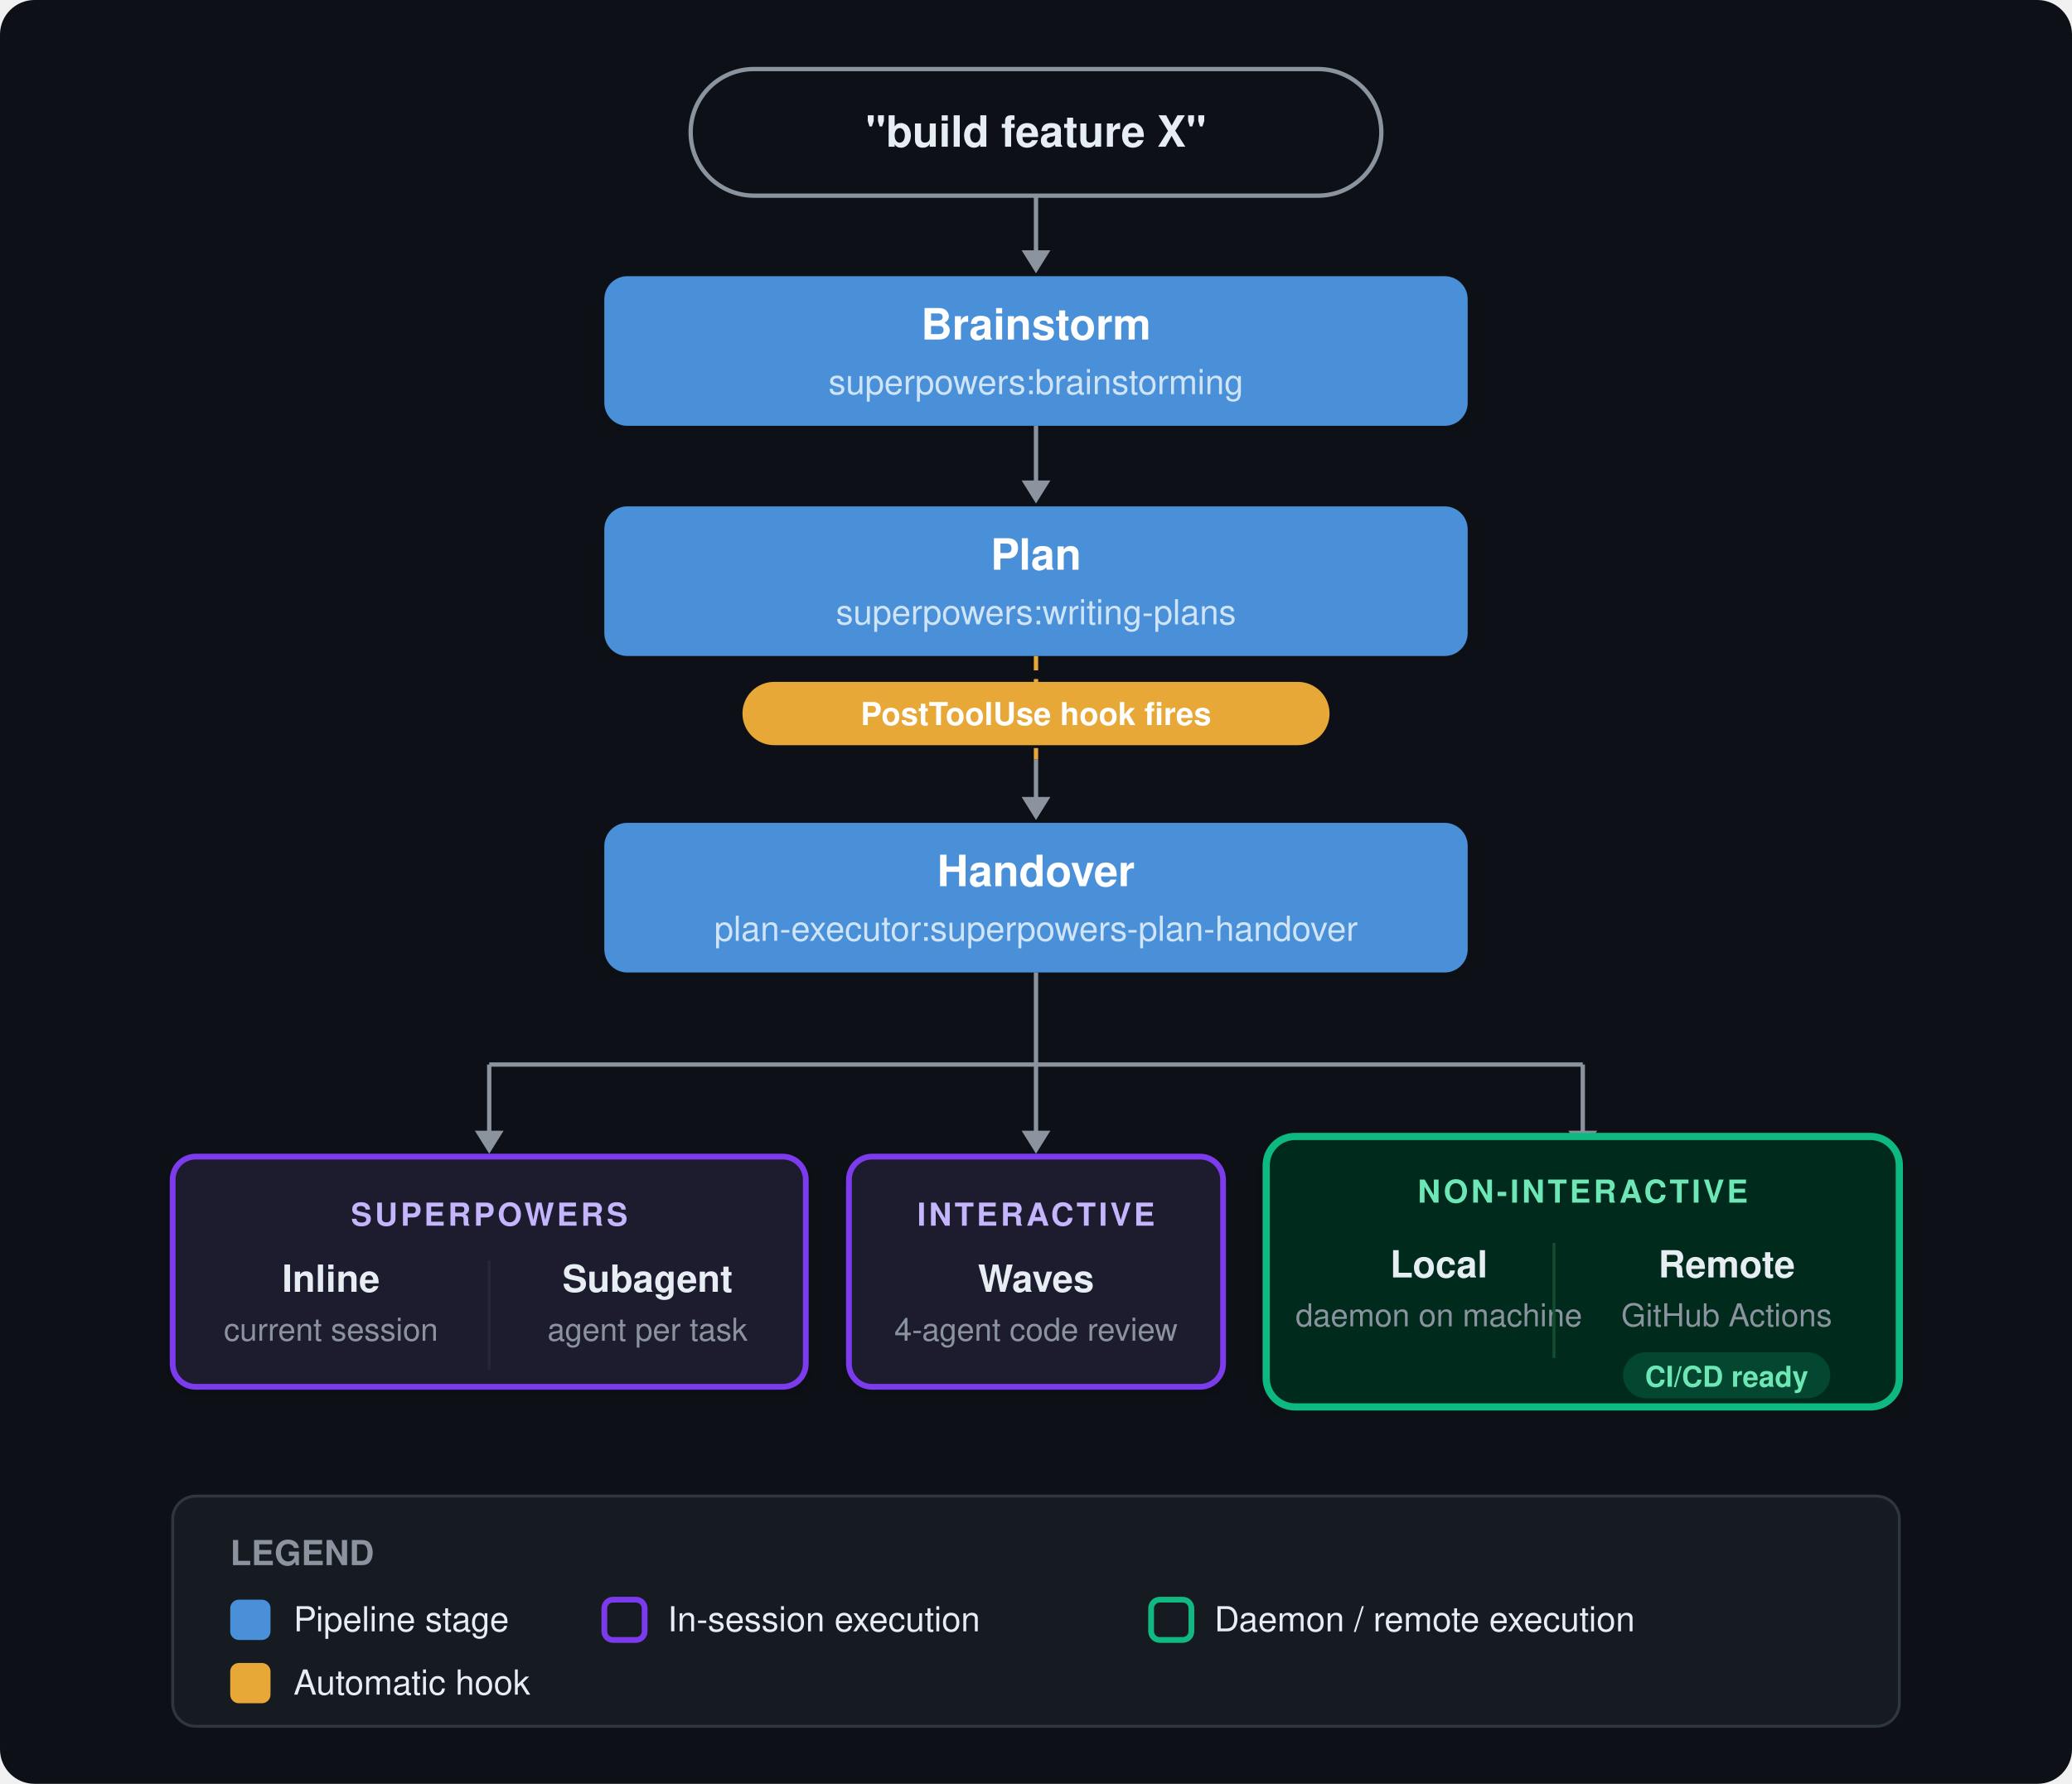
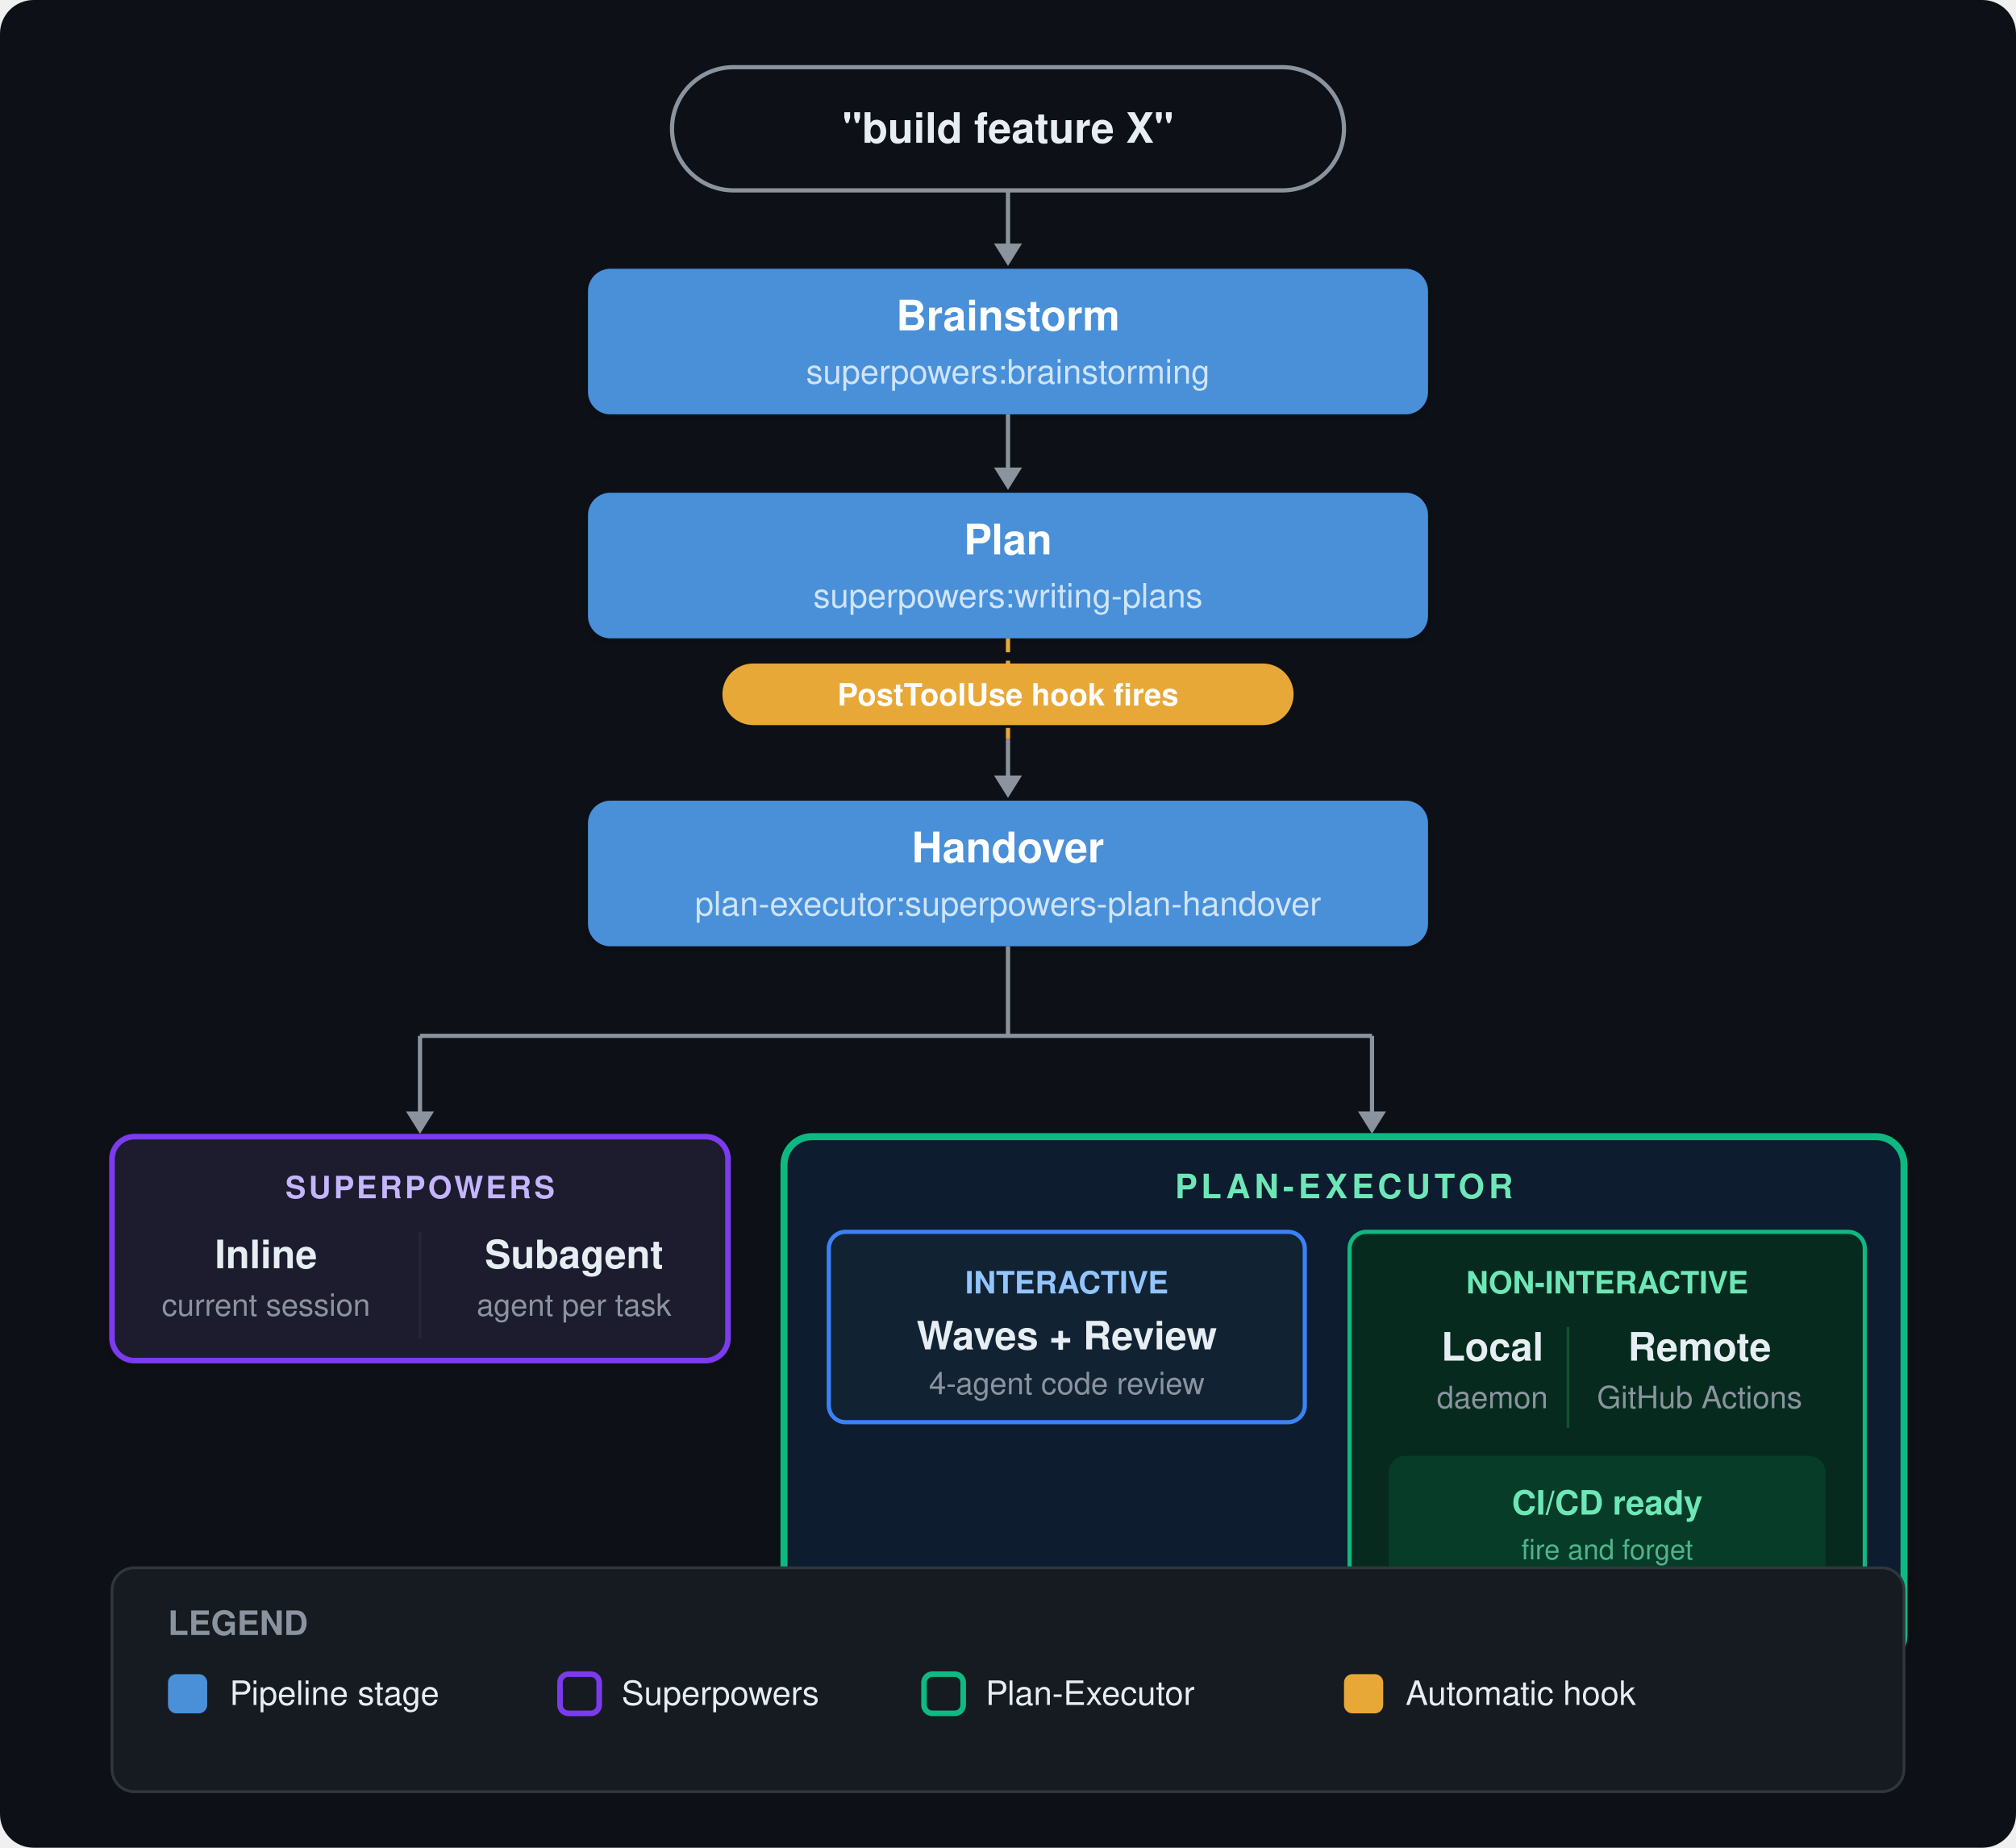
- <svg xmlns="http://www.w3.org/2000/svg" viewBox="0 0 720 620" font-family="-apple-system,BlinkMacSystemFont,'Segoe UI',Helvetica,Arial,sans-serif">
+ <svg xmlns="http://www.w3.org/2000/svg" viewBox="0 0 720 660" font-family="-apple-system,BlinkMacSystemFont,'Segoe UI',Helvetica,Arial,sans-serif">
  <defs>
    <filter id="shadow" x="-4%" y="-4%" width="108%" height="108%">
      <feDropShadow dx="0" dy="2" stdDeviation="3" flood-opacity="0.15" />
    </filter>
-     <linearGradient id="remoteGrad" x1="0" y1="0" x2="0" y2="1">
-       <stop offset="0%" stop-color="#10b981" />
-       <stop offset="100%" stop-color="#059669" />
-     </linearGradient>
  </defs>
-   <rect width="720" height="620" rx="12" fill="#0d1117" />
+   <rect width="720" height="660" rx="12" fill="#0d1117" />
  <rect x="240" y="24" width="240" height="44" rx="22" fill="none" stroke="#8b949e" stroke-width="1.5" />
  <text x="360" y="51" text-anchor="middle" fill="#e6edf3" font-size="15" font-weight="600">"build feature X"</text>
  <line x1="360" y1="68" x2="360" y2="90" stroke="#8b949e" stroke-width="1.5" />
  <polygon points="355,87 360,95 365,87" fill="#8b949e" />
  <rect x="210" y="96" width="300" height="52" rx="8" fill="#4a90d9" filter="url(#shadow)" />
  <text x="360" y="118" text-anchor="middle" fill="#fff" font-size="15" font-weight="700">Brainstorm</text>
  <text x="360" y="137" text-anchor="middle" fill="#d0e4f7" font-size="12">superpowers:brainstorming</text>
  <line x1="360" y1="148" x2="360" y2="170" stroke="#8b949e" stroke-width="1.5" />
  <polygon points="355,167 360,175 365,167" fill="#8b949e" />
  <rect x="210" y="176" width="300" height="52" rx="8" fill="#4a90d9" filter="url(#shadow)" />
  <text x="360" y="198" text-anchor="middle" fill="#fff" font-size="15" font-weight="700">Plan</text>
  <text x="360" y="217" text-anchor="middle" fill="#d0e4f7" font-size="12">superpowers:writing-plans</text>
  <line x1="360" y1="228" x2="360" y2="264" stroke="#e8a838" stroke-width="1.5" stroke-dasharray="5,3" />
  <rect x="258" y="237" width="204" height="22" rx="11" fill="#e8a838" />
  <text x="360" y="252" text-anchor="middle" fill="#fff" font-size="11" font-weight="600">PostToolUse hook fires</text>
  <line x1="360" y1="264" x2="360" y2="280" stroke="#8b949e" stroke-width="1.5" />
  <polygon points="355,277 360,285 365,277" fill="#8b949e" />
  <rect x="210" y="286" width="300" height="52" rx="8" fill="#4a90d9" filter="url(#shadow)" />
  <text x="360" y="308" text-anchor="middle" fill="#fff" font-size="15" font-weight="700">Handover</text>
  <text x="360" y="327" text-anchor="middle" fill="#d0e4f7" font-size="12">plan-executor:superpowers-plan-handover</text>
  <line x1="360" y1="338" x2="360" y2="370" stroke="#8b949e" stroke-width="1.5" />
-   <line x1="360" y1="370" x2="170" y2="370" stroke="#8b949e" stroke-width="1.5" />
-   <line x1="170" y1="370" x2="170" y2="396" stroke="#8b949e" stroke-width="1.5" />
-   <polygon points="165,393 170,401 175,393" fill="#8b949e" />
-   <line x1="360" y1="370" x2="360" y2="396" stroke="#8b949e" stroke-width="1.5" />
-   <polygon points="355,393 360,401 365,393" fill="#8b949e" />
-   <line x1="360" y1="370" x2="550" y2="370" stroke="#8b949e" stroke-width="1.5" />
-   <line x1="550" y1="370" x2="550" y2="396" stroke="#8b949e" stroke-width="1.5" />
-   <polygon points="545,393 550,401 555,393" fill="#8b949e" />
-   <rect x="60" y="402" width="220" height="80" rx="8" fill="#1c1c2e" stroke="#7c3aed" stroke-width="2" filter="url(#shadow)" />
-   <text x="170" y="426" text-anchor="middle" fill="#c4b5fd" font-size="11" font-weight="600" letter-spacing="1">SUPERPOWERS</text>
-   <text x="115" y="449" text-anchor="middle" fill="#e6edf3" font-size="13" font-weight="600">Inline</text>
-   <text x="115" y="466" text-anchor="middle" fill="#8b949e" font-size="11">current session</text>
-   <line x1="170" y1="438" x2="170" y2="476" stroke="#3b3b5c" stroke-width="1" opacity="0.3" />
-   <text x="225" y="449" text-anchor="middle" fill="#e6edf3" font-size="13" font-weight="600">Subagent</text>
-   <text x="225" y="466" text-anchor="middle" fill="#8b949e" font-size="11">agent per task</text>
-   <rect x="295" y="402" width="130" height="80" rx="8" fill="#1c1c2e" stroke="#7c3aed" stroke-width="2" filter="url(#shadow)" />
-   <text x="360" y="426" text-anchor="middle" fill="#c4b5fd" font-size="11" font-weight="600" letter-spacing="1">INTERACTIVE</text>
-   <text x="360" y="449" text-anchor="middle" fill="#e6edf3" font-size="13" font-weight="600">Waves</text>
-   <text x="360" y="466" text-anchor="middle" fill="#8b949e" font-size="11">4-agent code review</text>
-   <rect x="440" y="395" width="220" height="94" rx="10" fill="#062b1e" stroke="#10b981" stroke-width="2.5" filter="url(#shadow)" />
-   <text x="550" y="418" text-anchor="middle" fill="#6ee7b7" font-size="11" font-weight="700" letter-spacing="1">NON-INTERACTIVE</text>
-   <text x="500" y="444" text-anchor="middle" fill="#e6edf3" font-size="13" font-weight="600">Local</text>
-   <text x="500" y="461" text-anchor="middle" fill="#8b949e" font-size="11">daemon on machine</text>
-   <line x1="540" y1="432" x2="540" y2="472" stroke="#134e30" stroke-width="1" />
-   <text x="600" y="444" text-anchor="middle" fill="#e6edf3" font-size="13" font-weight="600">Remote</text>
-   <text x="600" y="461" text-anchor="middle" fill="#8b949e" font-size="11">GitHub Actions</text>
-   <rect x="564" y="470" width="72" height="16" rx="8" fill="#10b981" opacity="0.2" />
-   <text x="600" y="482" text-anchor="middle" fill="#6ee7b7" font-size="10" font-weight="600">CI/CD ready</text>
-   <rect x="60" y="520" width="600" height="80" rx="8" fill="#161b22" stroke="#30363d" stroke-width="1" />
-   <text x="80" y="544" fill="#8b949e" font-size="12" font-weight="600">LEGEND</text>
-   <rect x="80" y="556" width="14" height="14" rx="3" fill="#4a90d9" />
-   <text x="102" y="567" fill="#e6edf3" font-size="12">Pipeline stage</text>
-   <rect x="210" y="556" width="14" height="14" rx="3" fill="none" stroke="#7c3aed" stroke-width="2" />
-   <text x="232" y="567" fill="#e6edf3" font-size="12">In-session execution</text>
-   <rect x="400" y="556" width="14" height="14" rx="3" fill="none" stroke="#10b981" stroke-width="2" />
-   <text x="422" y="567" fill="#e6edf3" font-size="12">Daemon / remote execution</text>
-   <rect x="80" y="578" width="14" height="14" rx="3" fill="#e8a838" />
-   <text x="102" y="589" fill="#e6edf3" font-size="12">Automatic hook</text>
+   <line x1="360" y1="370" x2="150" y2="370" stroke="#8b949e" stroke-width="1.5" />
+   <line x1="150" y1="370" x2="150" y2="400" stroke="#8b949e" stroke-width="1.5" />
+   <polygon points="145,397 150,405 155,397" fill="#8b949e" />
+   <line x1="360" y1="370" x2="490" y2="370" stroke="#8b949e" stroke-width="1.5" />
+   <line x1="490" y1="370" x2="490" y2="400" stroke="#8b949e" stroke-width="1.5" />
+   <polygon points="485,397 490,405 495,397" fill="#8b949e" />
+   <rect x="40" y="406" width="220" height="80" rx="8" fill="#1c1c2e" stroke="#7c3aed" stroke-width="2" filter="url(#shadow)" />
+   <text x="150" y="428" text-anchor="middle" fill="#c4b5fd" font-size="11" font-weight="600" letter-spacing="1">SUPERPOWERS</text>
+   <text x="95" y="453" text-anchor="middle" fill="#e6edf3" font-size="14" font-weight="600">Inline</text>
+   <text x="95" y="470" text-anchor="middle" fill="#8b949e" font-size="11">current session</text>
+   <line x1="150" y1="440" x2="150" y2="478" stroke="#3b3b5c" stroke-width="1" opacity="0.3" />
+   <text x="205" y="453" text-anchor="middle" fill="#e6edf3" font-size="14" font-weight="600">Subagent</text>
+   <text x="205" y="470" text-anchor="middle" fill="#8b949e" font-size="11">agent per task</text>
+   <rect x="280" y="406" width="400" height="188" rx="10" fill="#0c1f2e" stroke="#10b981" stroke-width="2.5" filter="url(#shadow)" />
+   <text x="480" y="428" text-anchor="middle" fill="#6ee7b7" font-size="12" font-weight="700" letter-spacing="1.5">PLAN-EXECUTOR</text>
+   <rect x="296" y="440" width="170" height="68" rx="6" fill="#112233" stroke="#3b82f6" stroke-width="1.5" />
+   <text x="381" y="462" text-anchor="middle" fill="#93c5fd" font-size="11" font-weight="600">INTERACTIVE</text>
+   <text x="381" y="482" text-anchor="middle" fill="#e6edf3" font-size="14" font-weight="600">Waves + Review</text>
+   <text x="381" y="498" text-anchor="middle" fill="#8b949e" font-size="11">4-agent code review</text>
+   <rect x="482" y="440" width="184" height="140" rx="6" fill="#062b1e" stroke="#10b981" stroke-width="1.5" />
+   <text x="574" y="462" text-anchor="middle" fill="#6ee7b7" font-size="11" font-weight="600">NON-INTERACTIVE</text>
+   <text x="533" y="486" text-anchor="middle" fill="#e6edf3" font-size="14" font-weight="600">Local</text>
+   <text x="533" y="503" text-anchor="middle" fill="#8b949e" font-size="11">daemon</text>
+   <line x1="560" y1="474" x2="560" y2="510" stroke="#134e30" stroke-width="1" />
+   <text x="607" y="486" text-anchor="middle" fill="#e6edf3" font-size="14" font-weight="600">Remote</text>
+   <text x="607" y="503" text-anchor="middle" fill="#8b949e" font-size="11">GitHub Actions</text>
+   <rect x="496" y="520" width="156" height="48" rx="6" fill="#10b981" opacity="0.12" />
+   <text x="574" y="541" text-anchor="middle" fill="#6ee7b7" font-size="12" font-weight="700">CI/CD ready</text>
+   <text x="574" y="557" text-anchor="middle" fill="#6ee7b7" font-size="10" opacity="0.7">fire and forget</text>
+   <rect x="40" y="560" width="640" height="80" rx="8" fill="#161b22" stroke="#30363d" stroke-width="1" />
+   <text x="60" y="584" fill="#8b949e" font-size="12" font-weight="600">LEGEND</text>
+   <rect x="60" y="598" width="14" height="14" rx="3" fill="#4a90d9" />
+   <text x="82" y="609" fill="#e6edf3" font-size="12">Pipeline stage</text>
+   <rect x="200" y="598" width="14" height="14" rx="3" fill="none" stroke="#7c3aed" stroke-width="2" />
+   <text x="222" y="609" fill="#e6edf3" font-size="12">Superpowers</text>
+   <rect x="330" y="598" width="14" height="14" rx="3" fill="none" stroke="#10b981" stroke-width="2" />
+   <text x="352" y="609" fill="#e6edf3" font-size="12">Plan-Executor</text>
+   <rect x="480" y="598" width="14" height="14" rx="3" fill="#e8a838" />
+   <text x="502" y="609" fill="#e6edf3" font-size="12">Automatic hook</text>
</svg>
